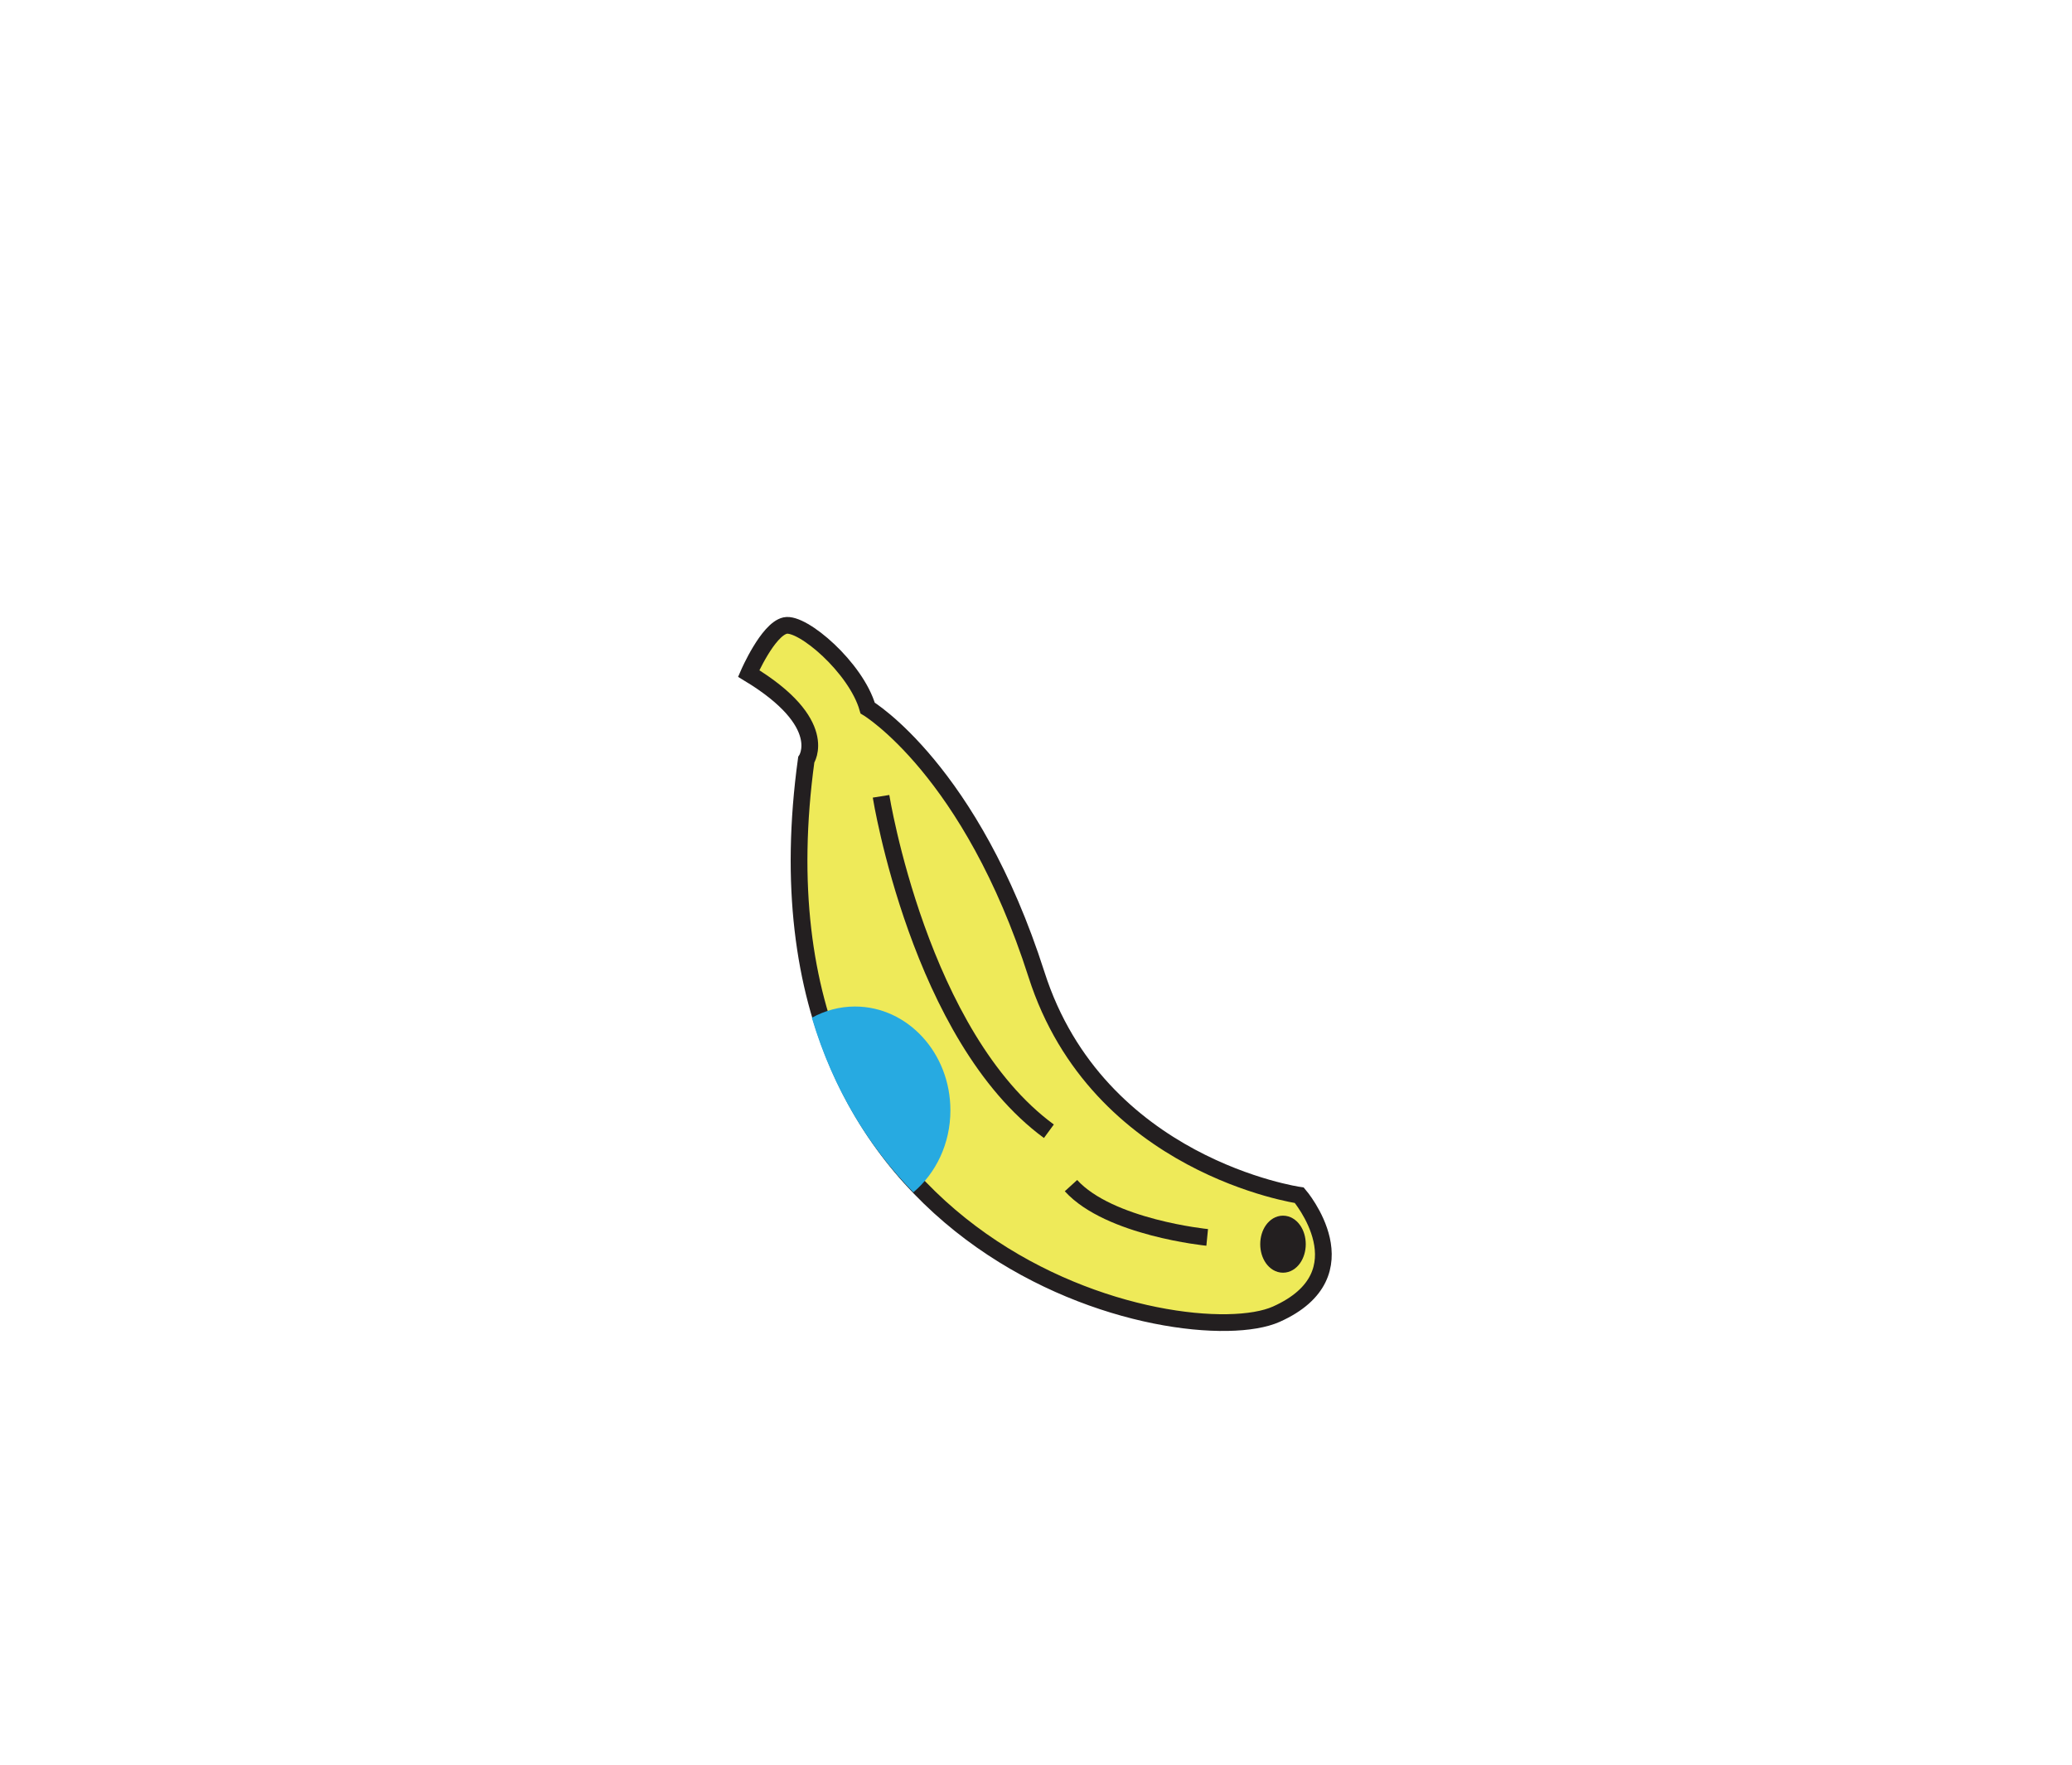
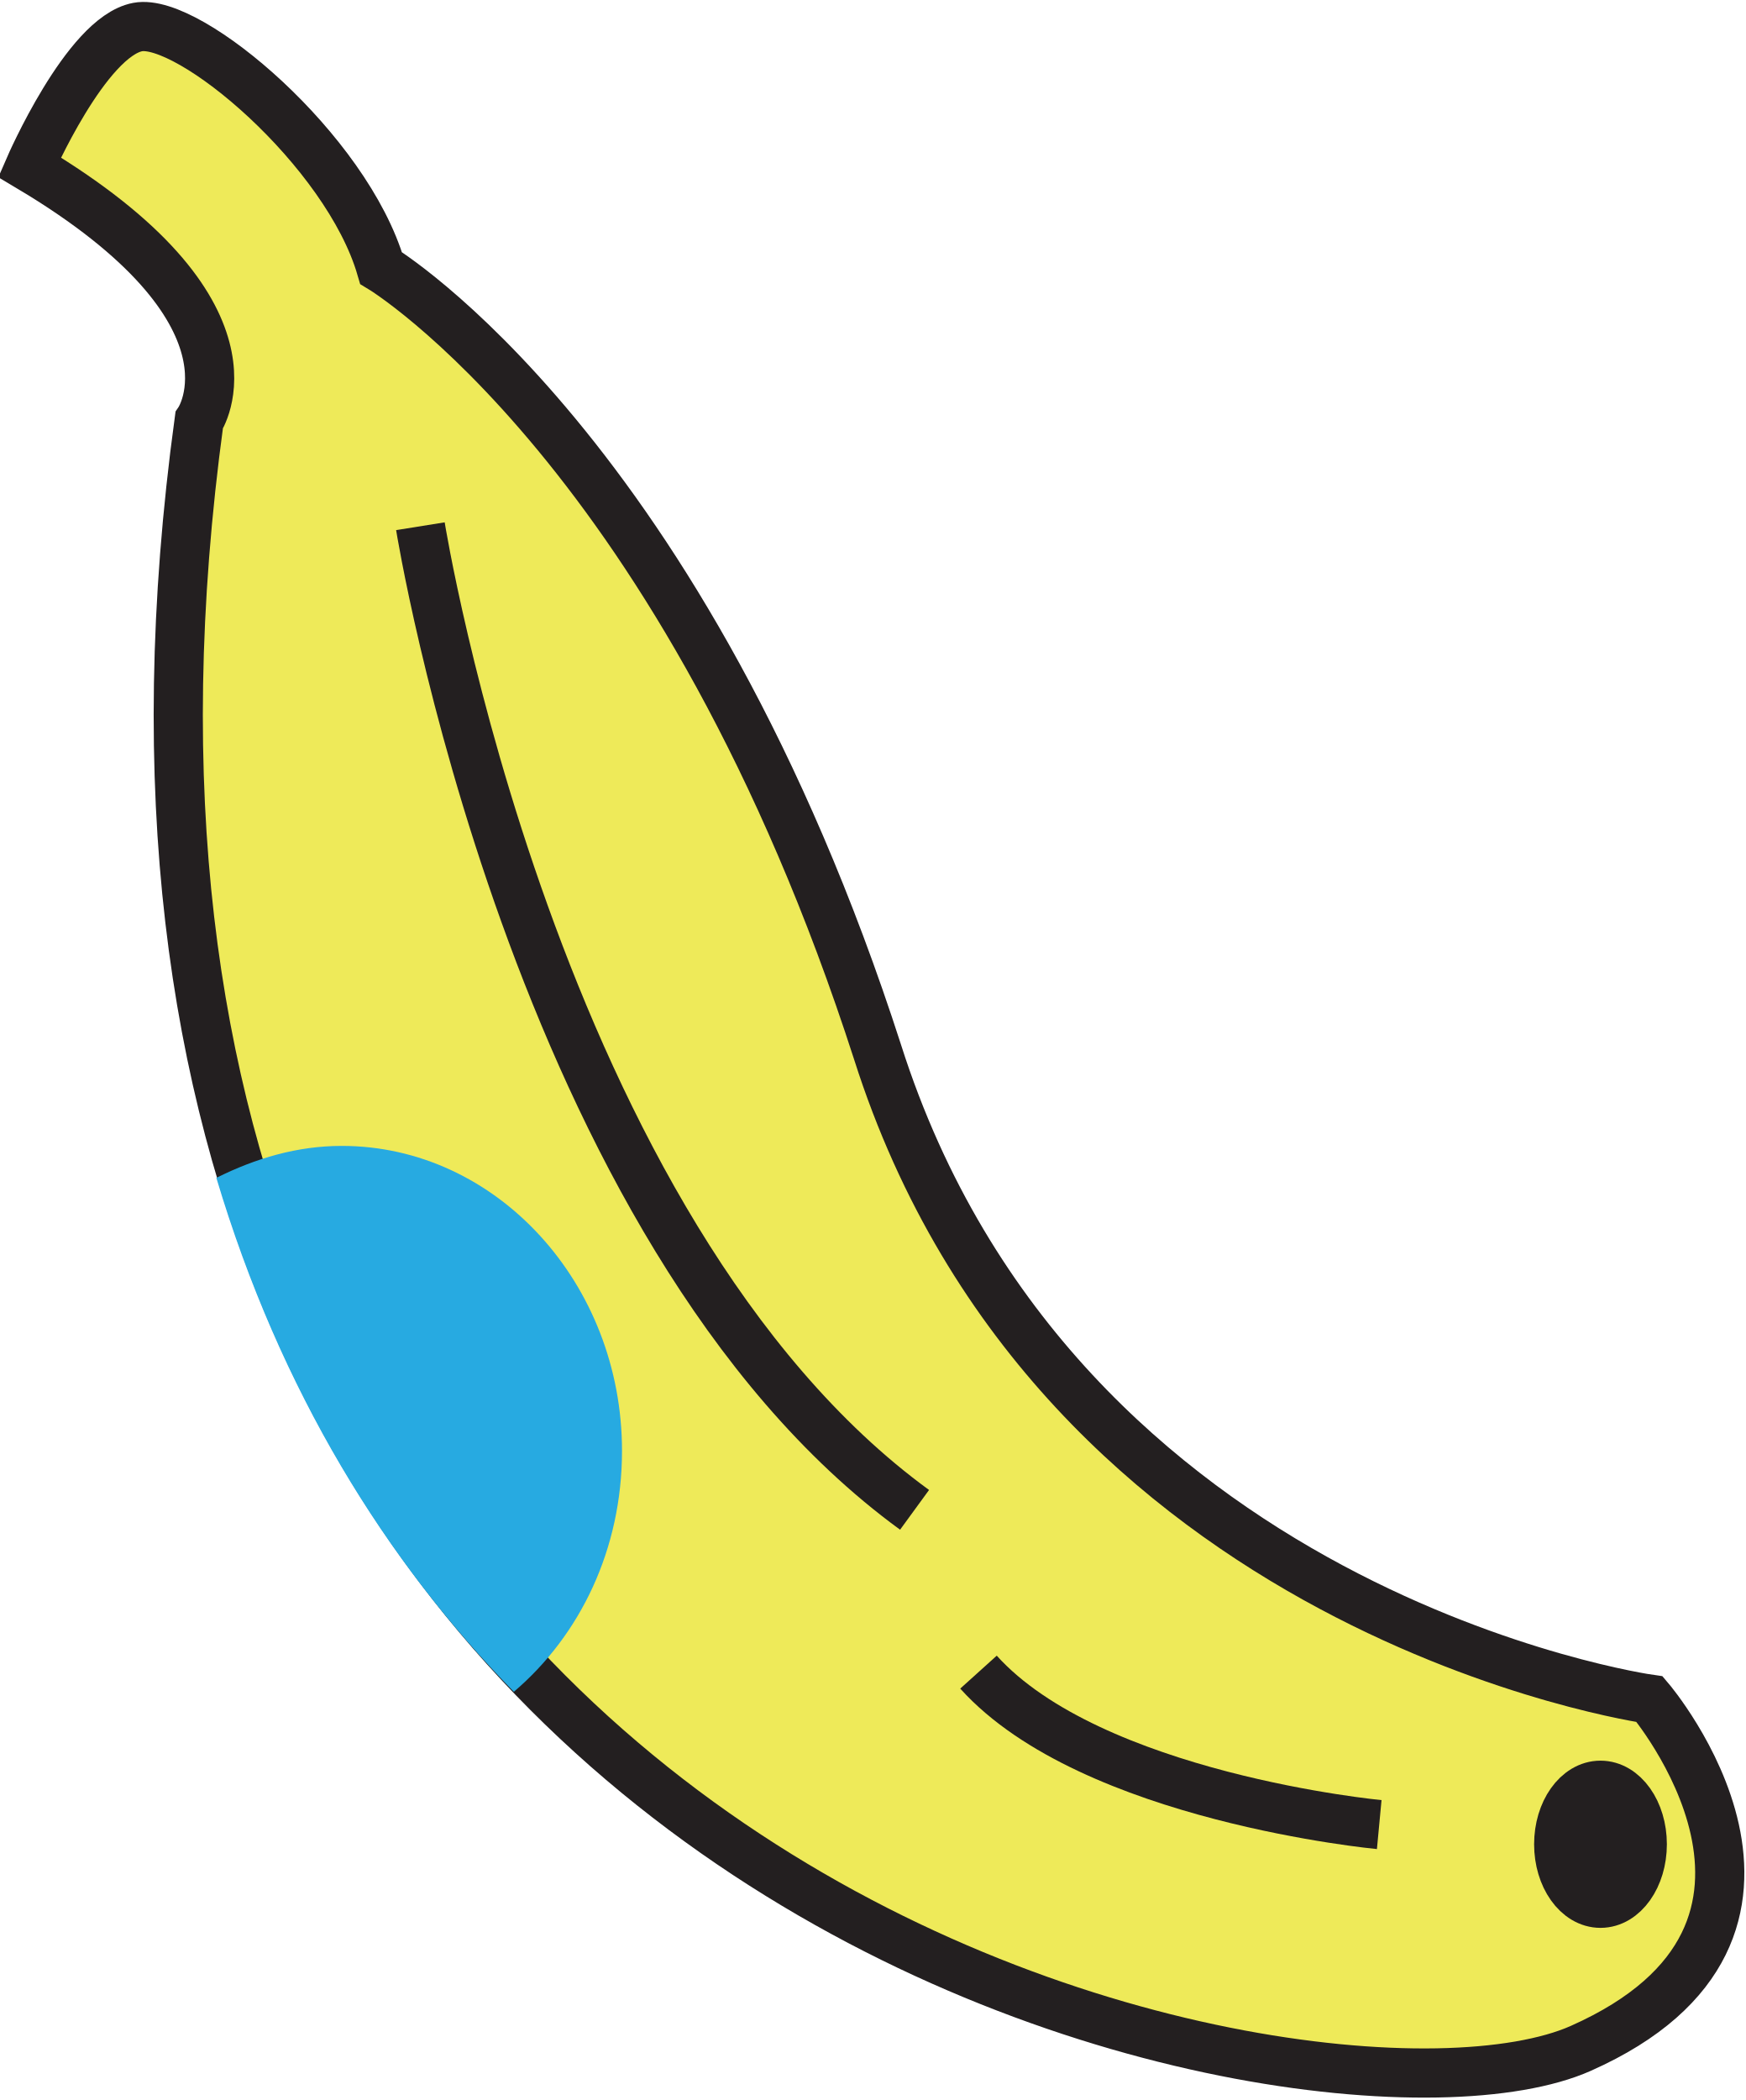
- <svg xmlns="http://www.w3.org/2000/svg" id="Layer_2" data-name="Layer 2" viewBox="0 0 247.64 210.96">
+ <svg xmlns="http://www.w3.org/2000/svg" version="1.1" id="banana" x="0px" y="0px" viewBox="0 0 71 85.4" style="enable-background:new 0 0 71 85.4;" xml:space="preserve">
+   <style type="text/css">
+ 	.st0{fill:#EEEA59;stroke:#231F20;stroke-width:2;stroke-miterlimit:10;}
+ 	.st1{fill:#27AAE1;}
+ 	.st2{fill:none;stroke:#231F20;stroke-width:2;stroke-miterlimit:10;}
+ 	.st3{fill:#231F20;stroke:#231F20;stroke-width:2;stroke-miterlimit:10;}
+ 
+   #banana{
+      transition: all 0.5s ease;
+   }
+ 
+   #banana:hover{
+     transform: rotate(180deg);
+   }
+ </style>
  <defs>
-     <style>
-       .cls-1 {
-         fill: #27aae1;
-         stroke-width: 0px;
-       }
- 
-       .cls-2 {
-         fill: none;
-       }
- 
-       .cls-2, .cls-3, .cls-4 {
-         stroke: #231f20;
-         stroke-miterlimit: 10;
-         stroke-width: 2px;
-       }
- 
-       .cls-3 {
-         fill: #231f20;
-       }
- 
-       .cls-4 {
-         fill: #eeea59;
-       }
-     </style>
-   </defs>
+ 	</defs>
  <g id="banana">
-     <path class="cls-4" d="M103.7,84.64s12.35,7.39,20.18,31.86c7.34,22.94,31.41,26.38,31.41,26.38,0,0,8.03,9.4-2.75,14.22s-64.43-6.19-56.18-66.27c0,0,2.98-4.36-6.88-10.32,0,0,2.29-5.27,4.36-5.73s8.48,5.04,9.86,9.86Z" />
-     <path class="cls-1" d="M97.03,121.67c2.58,8.69,6.94,15.55,12.13,20.86,2.69-2.27,4.43-5.81,4.43-9.8,0-6.85-5.11-12.41-11.41-12.41-1.85,0-3.6.49-5.15,1.34Z" />
-     <path class="cls-2" d="M105.3,95.19s4.59,28.7,20.06,40.04" />
-     <path class="cls-2" d="M144.28,147.92s-11.69-1.15-16.28-6.19" />
-     <ellipse class="cls-3" cx="153.34" cy="148.73" rx="1.72" ry="2.41" />
+     <path class="st0" d="M15.5,10.9c0,0,12.3,7.4,20.2,31.9C43,65.7,67.1,69.1,67.1,69.1s8,9.4-2.8,14.2S-0.1,77.2,8.1,17.1   c0,0,3-4.4-6.9-10.3c0,0,2.3-5.3,4.4-5.7S14.1,6.1,15.5,10.9z" />
+     <path class="st1" d="M8.8,47.9c2.6,8.7,6.9,15.6,12.1,20.9c2.7-2.3,4.4-5.8,4.4-9.8c0-6.8-5.1-12.4-11.4-12.4   C12.1,46.6,10.4,47.1,8.8,47.9L8.8,47.9z" />
+     <path class="st2" d="M17.1,21.4c0,0,4.6,28.7,20.1,40" />
+     <path class="st2" d="M56.1,74.2c0,0-11.7-1.1-16.3-6.2" />
+     <ellipse class="st3" cx="65.1" cy="75" rx="1.7" ry="2.4" />
  </g>
</svg>
